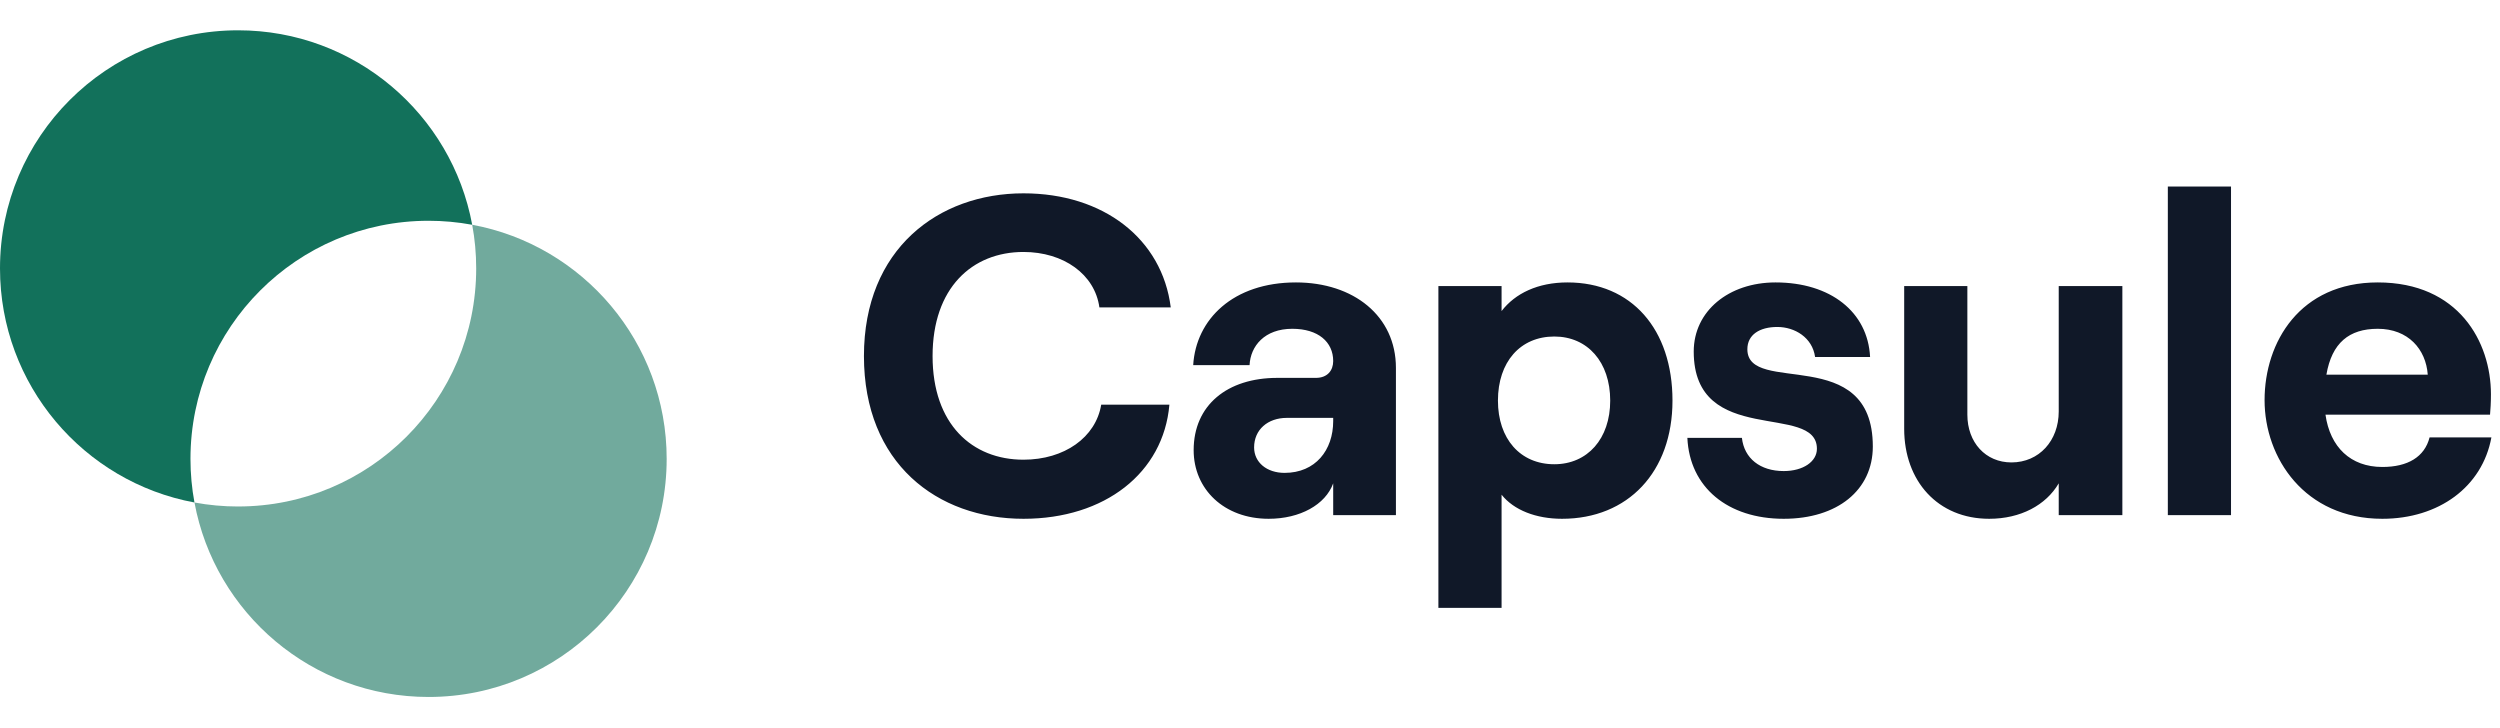
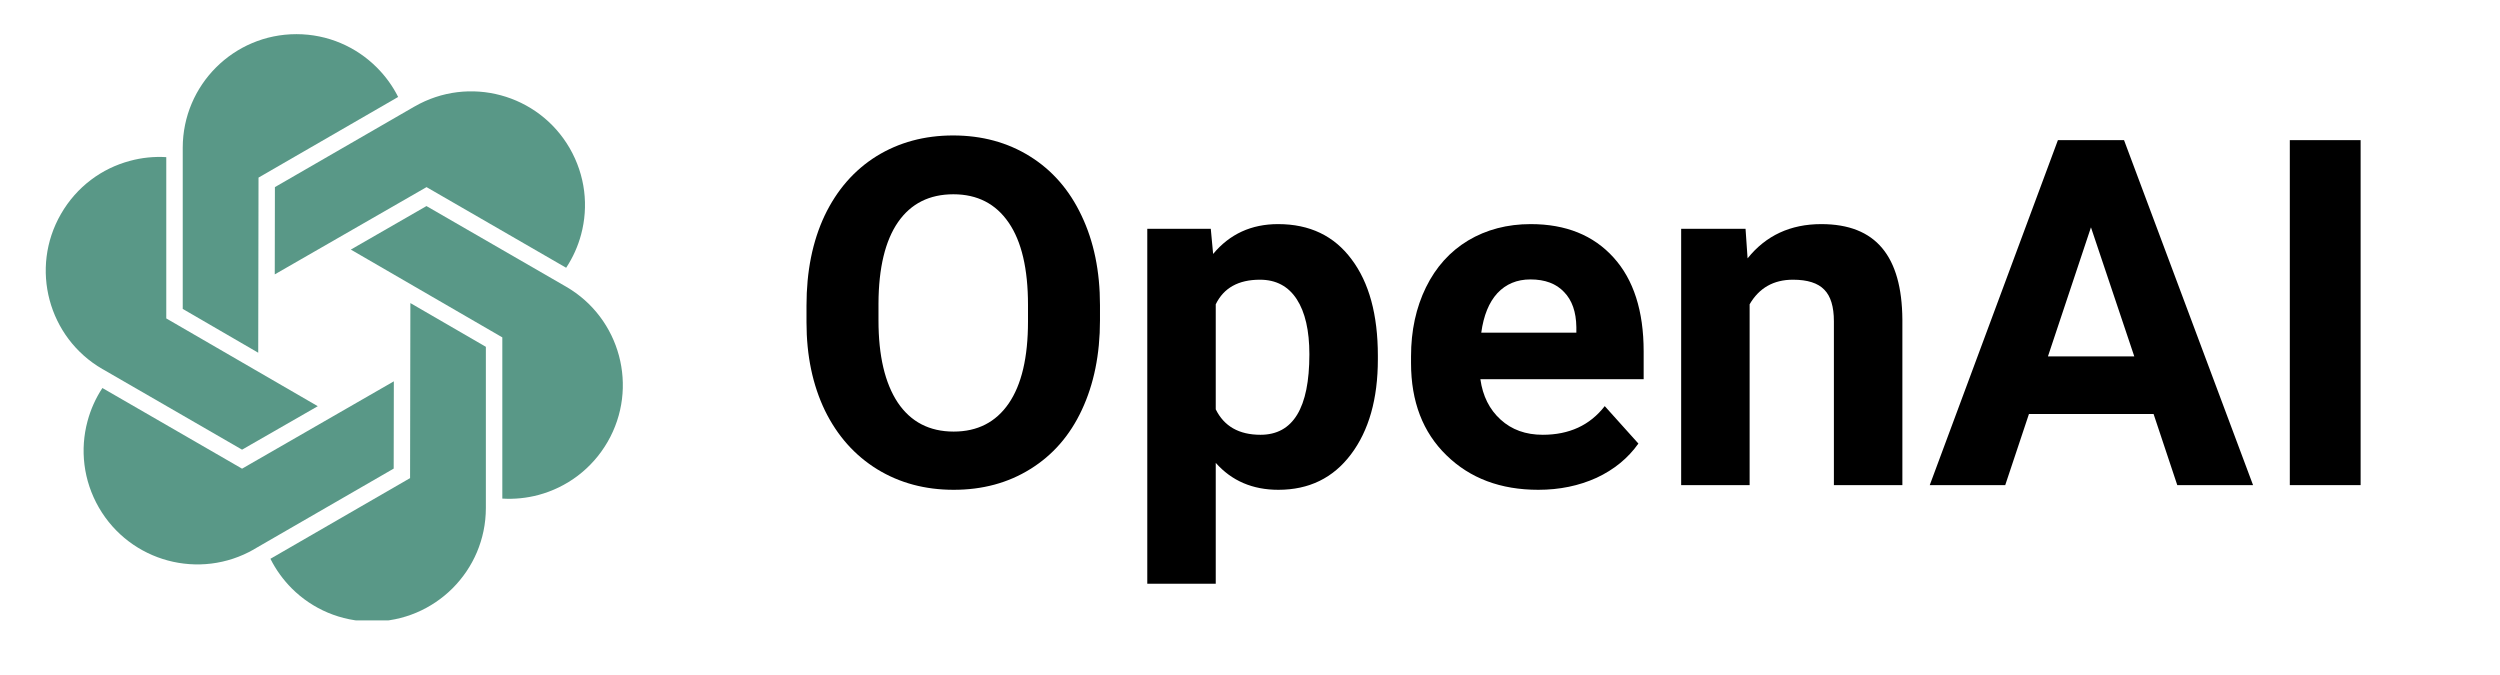
- <svg xmlns="http://www.w3.org/2000/svg" width="165" height="48" viewBox="0 0 165 48" fill="none">
-   <path fill-rule="evenodd" clip-rule="evenodd" d="M12.835 33.165C5.53 31.813 0 25.41 0 17.715 0 9.034 7.036 2 15.714 2c7.696 0 14.099 5.531 15.451 12.835a15.801 15.801 0 00-2.88-.264c-8.678 0-15.714 7.036-15.714 15.715 0 .983.09 1.946.264 2.88z" fill="#12715B" />
-   <path opacity=".6" fill-rule="evenodd" clip-rule="evenodd" d="M15.714 33.428c8.68 0 15.715-7.035 15.715-15.714 0-.983-.09-1.946-.264-2.88C38.47 16.188 44 22.59 44 30.287 44 38.964 36.965 46 28.286 46c-7.695 0-14.099-5.531-15.451-12.835a15.79 15.79 0 002.88.264z" fill="#12715B" />
-   <path d="M67.55 34.24c5.37 0 9.24-3.03 9.63-7.53h-4.5c-.36 2.16-2.43 3.63-5.13 3.63-3.39 0-6-2.34-6-6.84s2.61-6.87 6-6.87c2.64 0 4.71 1.47 5.01 3.66h4.71c-.57-4.53-4.44-7.53-9.72-7.53-5.61 0-10.53 3.66-10.53 10.74s4.83 10.74 10.53 10.74zm17.981-15.6c-4.14 0-6.6 2.43-6.78 5.46h3.72c.06-1.26.99-2.4 2.82-2.4 1.71 0 2.7.87 2.7 2.13 0 .63-.39 1.11-1.14 1.11h-2.55c-3.3 0-5.52 1.8-5.52 4.77 0 2.58 2.01 4.53 4.95 4.53 2.07 0 3.75-.93 4.26-2.34V34h4.14v-9.72c0-3.42-2.79-5.64-6.6-5.64zm-.75 12.57c-1.17 0-2.01-.69-2.01-1.68 0-1.17.9-1.95 2.16-1.95h3.06v.21c0 1.92-1.17 3.42-3.21 3.42zm10.153 8.91h4.17v-7.47c.81 1.02 2.28 1.59 3.99 1.59 4.35 0 7.29-3.09 7.29-7.8s-2.7-7.8-6.93-7.8c-1.95 0-3.45.72-4.35 1.89v-1.65h-4.17v21.24zm7.65-9.48c-2.25 0-3.72-1.68-3.72-4.2 0-2.55 1.47-4.23 3.72-4.23 2.19 0 3.69 1.68 3.69 4.23 0 2.52-1.5 4.2-3.69 4.2zm15.142 3.6c3.54 0 5.88-1.89 5.88-4.77 0-6.84-8.28-3.33-8.28-6.42 0-.96.81-1.47 1.98-1.47 1.14 0 2.31.69 2.49 1.98h3.63c-.15-2.97-2.61-4.92-6.24-4.92-3.09 0-5.4 1.89-5.4 4.56 0 6.36 8.13 3.33 8.13 6.42 0 .84-.9 1.47-2.19 1.47-1.56 0-2.61-.84-2.76-2.19h-3.6c.15 3.27 2.67 5.34 6.36 5.34zm22.35-15.36h-4.2v8.28c0 1.92-1.29 3.36-3.12 3.36-1.71 0-2.91-1.32-2.91-3.15v-8.49h-4.17v9.42c0 3.45 2.22 5.94 5.61 5.94 2.07 0 3.75-.9 4.59-2.34V34h4.2V18.88zM143.077 34h4.17V12.31h-4.17V34zm17.275-5.13c-.33 1.29-1.44 1.95-3.12 1.95-2.1 0-3.45-1.32-3.75-3.45h10.86c.03-.33.06-.78.06-1.35 0-3.45-2.13-7.38-7.47-7.38-5.13 0-7.47 3.93-7.47 7.77 0 3.81 2.64 7.83 7.77 7.83 3.72 0 6.6-2.1 7.2-5.37h-4.08zm-3.42-7.17c2.01 0 3.18 1.35 3.3 3.03h-6.69c.36-2.1 1.5-3.03 3.39-3.03z" fill="#101828" />
+ <svg xmlns="http://www.w3.org/2000/svg" width="178" zoomAndPan="magnify" viewBox="0 0 133.5 36" height="48" preserveAspectRatio="xMidYMid meet" version="1.0">
+   <defs>
+     <g />
+     <clipPath id="67be45ac44">
+       <path d="M 9 1.75 L 22 1.75 L 22 19 L 9 19 Z M 9 1.75 " clip-rule="nonzero" />
+     </clipPath>
+     <clipPath id="513ebf3736">
+       <path d="M 14 16 L 26 16 L 26 33.129 L 14 33.129 Z M 14 16 " clip-rule="nonzero" />
+     </clipPath>
+   </defs>
+   <g clip-path="url(#67be45ac44)">
+     <path fill="#599887" d="M 13.805 9.484 L 21.25 5.184 C 21.258 5.184 21.258 5.18 21.262 5.18 C 20.969 4.594 20.582 4.062 20.121 3.602 C 19.023 2.504 17.508 1.824 15.828 1.824 C 12.477 1.824 9.762 4.539 9.758 7.887 C 9.758 7.891 9.758 7.891 9.758 7.898 L 9.758 16.496 L 13.789 18.836 Z M 13.805 9.484 " fill-opacity="1" fill-rule="nonzero" />
+   </g>
+   <path fill="#599887" d="M 5.48 19.711 L 12.926 24.012 L 16.969 21.691 L 8.879 17.004 L 8.879 8.402 C 8.879 8.398 8.875 8.395 8.879 8.391 C 8.223 8.352 7.57 8.418 6.941 8.59 C 5.441 8.988 4.098 9.965 3.258 11.422 C 1.582 14.32 2.574 18.031 5.469 19.707 C 5.477 19.711 5.477 19.711 5.48 19.711 Z M 5.48 19.711 " fill-opacity="1" fill-rule="nonzero" />
+   <path fill="#599887" d="M 21.031 20.363 L 12.926 25.027 L 5.48 20.727 C 5.477 20.723 5.473 20.723 5.469 20.719 C 5.105 21.27 4.84 21.867 4.672 22.496 C 4.27 23.996 4.441 25.648 5.281 27.105 C 6.957 30.004 10.664 31 13.566 29.332 C 13.57 29.328 13.57 29.328 13.574 29.324 L 21.023 25.023 Z M 21.031 20.363 " fill-opacity="1" fill-rule="nonzero" />
+   <g clip-path="url(#513ebf3736)">
+     <path fill="#599887" d="M 21.898 25.531 L 14.453 29.832 C 14.445 29.832 14.445 29.84 14.441 29.84 C 14.734 30.426 15.121 30.957 15.578 31.418 C 16.676 32.516 18.195 33.191 19.875 33.191 C 23.223 33.191 25.941 30.48 25.945 27.133 C 25.945 27.125 25.945 27.125 25.945 27.121 L 25.945 18.52 L 21.914 16.184 Z M 21.898 25.531 " fill-opacity="1" fill-rule="nonzero" />
+   </g>
+   <path fill="#599887" d="M 30.23 15.309 C 30.227 15.309 30.227 15.309 30.223 15.305 L 22.773 11.004 L 18.734 13.328 L 26.824 18.016 L 26.824 26.617 C 26.82 26.621 26.824 26.621 26.824 26.625 C 27.48 26.664 28.129 26.598 28.758 26.43 C 30.258 26.027 31.605 25.051 32.445 23.598 C 34.121 20.699 33.129 16.988 30.23 15.309 Z M 30.23 15.309 " fill-opacity="1" fill-rule="nonzero" />
+   <path fill="#599887" d="M 30.223 14.293 C 30.227 14.297 30.23 14.293 30.234 14.297 C 30.594 13.75 30.863 13.152 31.031 12.523 C 31.434 11.023 31.262 9.371 30.422 7.914 C 28.746 5.016 25.039 4.016 22.137 5.688 C 22.133 5.691 22.133 5.691 22.129 5.691 L 14.68 9.992 L 14.672 14.652 L 22.777 9.992 Z M 30.223 14.293 " fill-opacity="1" fill-rule="nonzero" />
+   <g fill="#000000" fill-opacity="1">
+     <g transform="translate(41.97301, 25.90541)">
+       <g>
+         <path d="M 16.766 -8.797 C 16.766 -6.984 16.441 -5.391 15.797 -4.016 C 15.16 -2.648 14.242 -1.598 13.047 -0.859 C 11.859 -0.117 10.492 0.25 8.953 0.25 C 7.43 0.25 6.07 -0.113 4.875 -0.844 C 3.676 -1.582 2.742 -2.629 2.078 -3.984 C 1.422 -5.348 1.094 -6.914 1.094 -8.688 L 1.094 -9.594 C 1.094 -11.414 1.414 -13.016 2.062 -14.391 C 2.719 -15.766 3.641 -16.82 4.828 -17.562 C 6.023 -18.301 7.391 -18.672 8.922 -18.672 C 10.461 -18.672 11.828 -18.301 13.016 -17.562 C 14.211 -16.82 15.133 -15.766 15.781 -14.391 C 16.438 -13.016 16.766 -11.422 16.766 -9.609 Z M 12.922 -9.625 C 12.922 -11.551 12.578 -13.016 11.891 -14.016 C 11.203 -15.023 10.219 -15.531 8.938 -15.531 C 7.656 -15.531 6.672 -15.035 5.984 -14.047 C 5.297 -13.055 4.945 -11.602 4.938 -9.688 L 4.938 -8.797 C 4.938 -6.91 5.281 -5.445 5.969 -4.406 C 6.664 -3.375 7.66 -2.859 8.953 -2.859 C 10.223 -2.859 11.203 -3.359 11.891 -4.359 C 12.578 -5.359 12.922 -6.816 12.922 -8.734 Z M 12.922 -9.625 " />
+       </g>
+     </g>
+     <g transform="translate(59.85887, 25.90541)">
+       <g>
+         <path d="M 13.719 -6.719 C 13.719 -4.602 13.238 -2.91 12.281 -1.641 C 11.332 -0.379 10.039 0.25 8.406 0.25 C 7.031 0.25 5.914 -0.227 5.062 -1.188 L 5.062 5.266 L 1.406 5.266 L 1.406 -13.688 L 4.797 -13.688 L 4.922 -12.344 C 5.805 -13.406 6.961 -13.938 8.391 -13.938 C 10.078 -13.938 11.383 -13.312 12.312 -12.062 C 13.25 -10.82 13.719 -9.102 13.719 -6.906 Z M 10.062 -6.984 C 10.062 -8.254 9.836 -9.234 9.391 -9.922 C 8.941 -10.617 8.285 -10.969 7.422 -10.969 C 6.273 -10.969 5.488 -10.531 5.062 -9.656 L 5.062 -4.047 C 5.508 -3.141 6.305 -2.688 7.453 -2.688 C 9.191 -2.688 10.062 -4.117 10.062 -6.984 Z M 10.062 -6.984 " />
+       </g>
+     </g>
+     <g transform="translate(74.44331, 25.90541)">
+       <g>
+         <path d="M 7.703 0.25 C 5.691 0.25 4.055 -0.363 2.797 -1.594 C 1.535 -2.82 0.906 -4.461 0.906 -6.516 L 0.906 -6.875 C 0.906 -8.25 1.172 -9.477 1.703 -10.562 C 2.234 -11.645 2.984 -12.477 3.953 -13.062 C 4.93 -13.645 6.047 -13.938 7.297 -13.938 C 9.172 -13.938 10.645 -13.344 11.719 -12.156 C 12.789 -10.977 13.328 -9.305 13.328 -7.141 L 13.328 -5.656 L 4.609 -5.656 C 4.734 -4.758 5.094 -4.039 5.688 -3.5 C 6.281 -2.957 7.031 -2.688 7.938 -2.688 C 9.352 -2.688 10.457 -3.195 11.25 -4.219 L 13.047 -2.219 C 12.492 -1.438 11.75 -0.828 10.812 -0.391 C 9.875 0.035 8.836 0.25 7.703 0.25 Z M 7.281 -10.984 C 6.562 -10.984 5.973 -10.738 5.516 -10.25 C 5.066 -9.758 4.781 -9.055 4.656 -8.141 L 9.734 -8.141 L 9.734 -8.438 C 9.723 -9.25 9.504 -9.875 9.078 -10.312 C 8.66 -10.758 8.062 -10.984 7.281 -10.984 Z M 7.281 -10.984 " />
+       </g>
+     </g>
+     <g transform="translate(88.44589, 25.90541)">
+       <g>
+         <path d="M 4.766 -13.688 L 4.875 -12.109 C 5.852 -13.328 7.164 -13.938 8.812 -13.938 C 10.27 -13.938 11.352 -13.508 12.062 -12.656 C 12.77 -11.812 13.129 -10.539 13.141 -8.844 L 13.141 0 L 9.484 0 L 9.484 -8.75 C 9.484 -9.531 9.312 -10.094 8.969 -10.438 C 8.633 -10.789 8.078 -10.969 7.297 -10.969 C 6.266 -10.969 5.492 -10.531 4.984 -9.656 L 4.984 0 L 1.328 0 L 1.328 -13.688 Z M 4.766 -13.688 " />
+       </g>
+     </g>
+     <g transform="translate(102.9544, 25.90541)">
+       <g>
+         <path d="M 12.047 -3.797 L 5.391 -3.797 L 4.125 0 L 0.094 0 L 6.938 -18.422 L 10.469 -18.422 L 17.359 0 L 13.312 0 Z M 6.406 -6.875 L 11.016 -6.875 L 8.703 -13.766 Z M 6.406 -6.875 " />
+       </g>
+     </g>
+     <g transform="translate(120.3849, 25.90541)">
+       <g>
+         <path d="M 5.672 0 L 1.891 0 L 1.891 -18.422 L 5.672 -18.422 Z M 5.672 0 " />
+       </g>
+     </g>
+   </g>
</svg>
